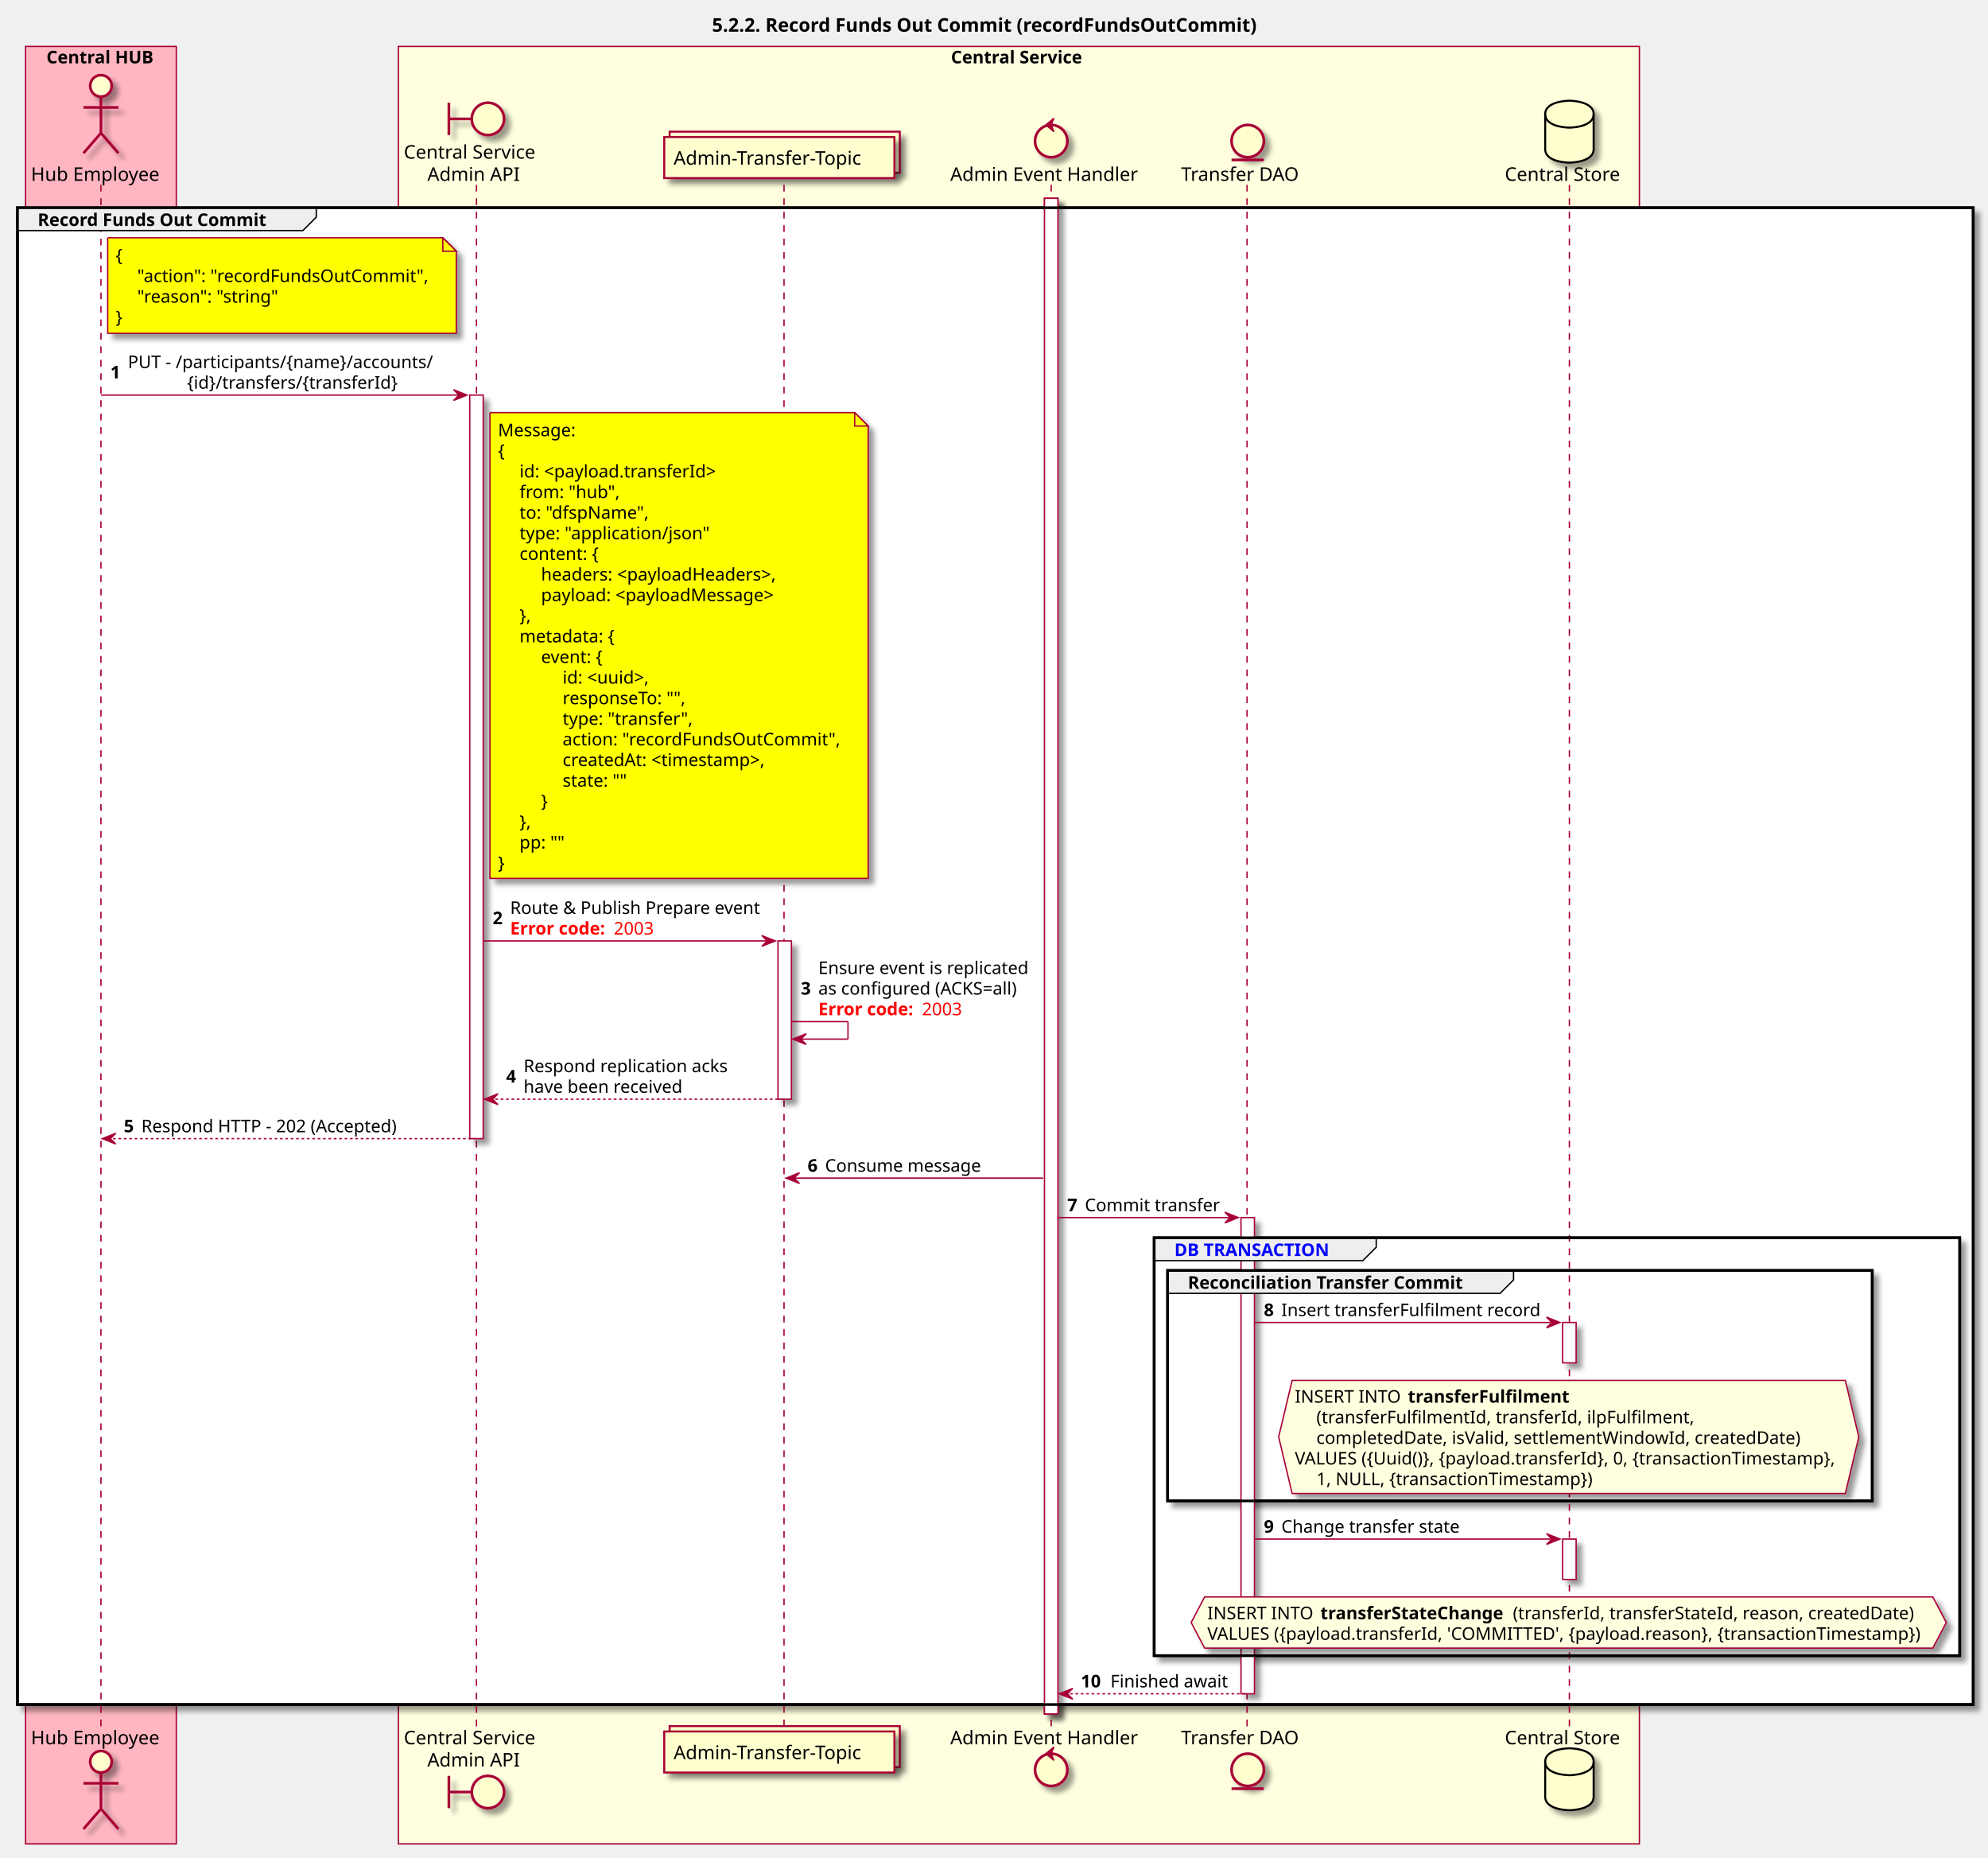
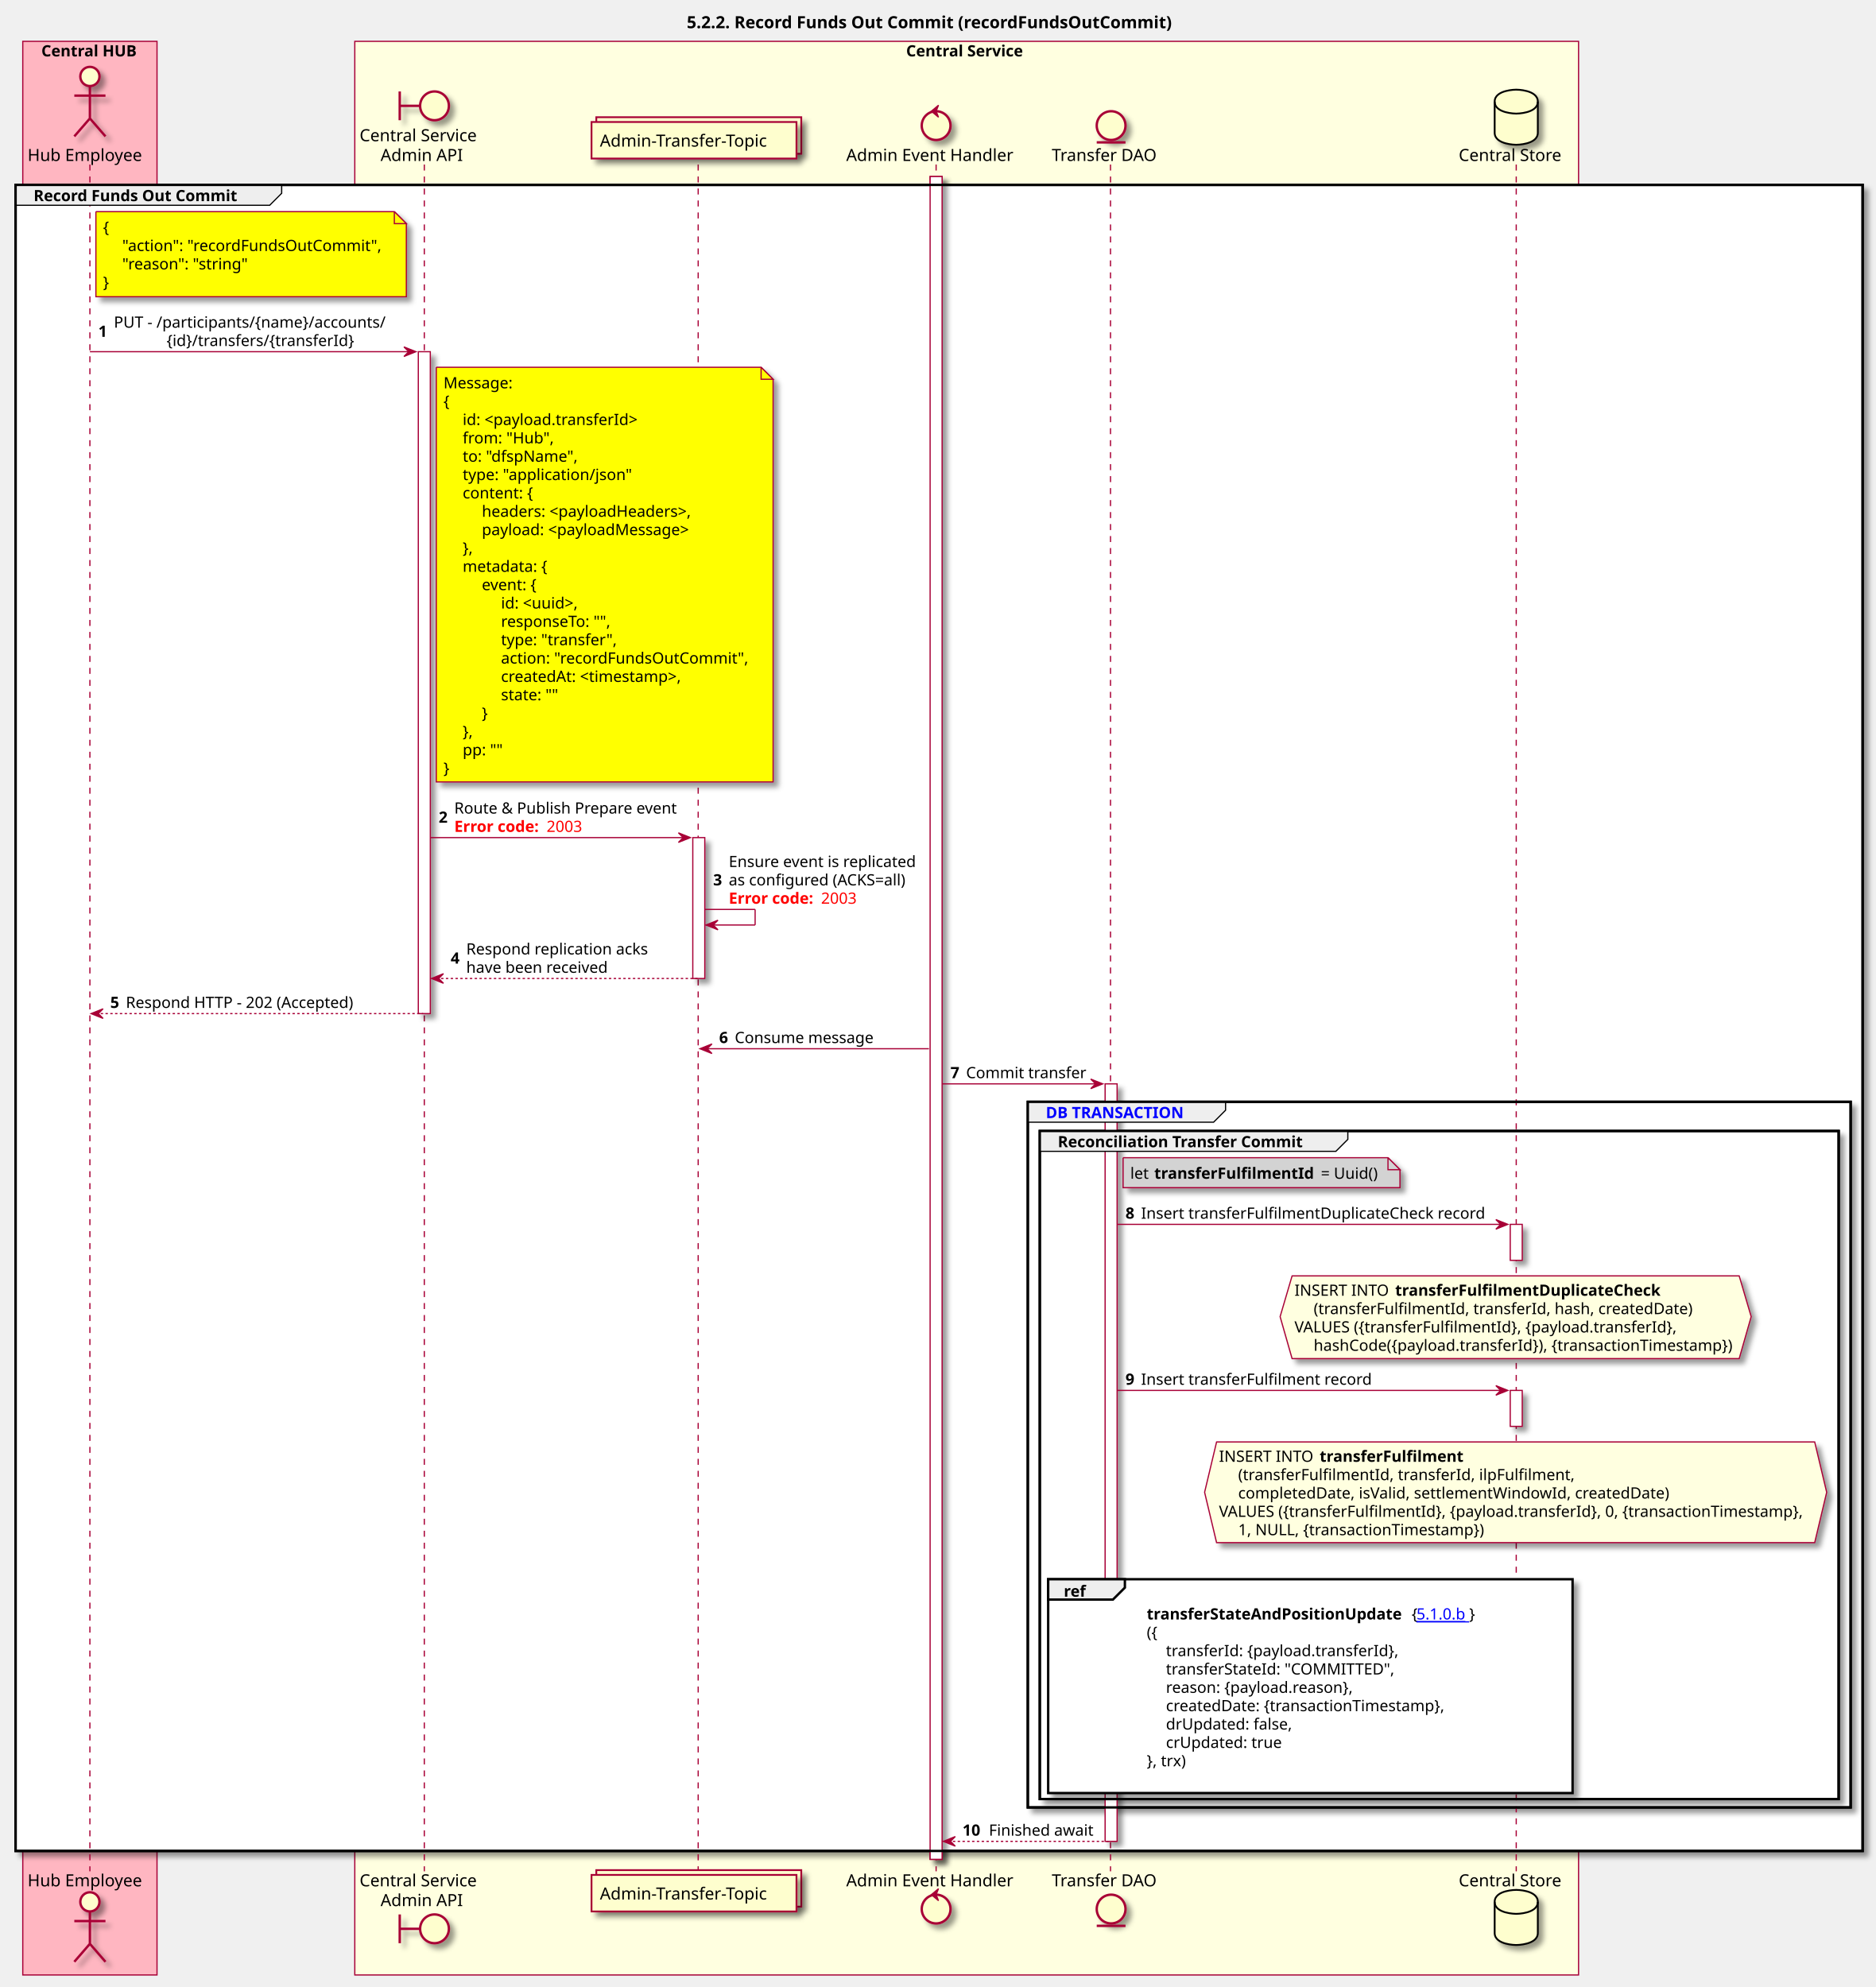
- <svg xmlns="http://www.w3.org/2000/svg" contentScriptType="application/ecmascript" contentStyleType="text/css" height="1380px" preserveAspectRatio="none" style="width:1477px;height:1380px;" version="1.1" viewBox="0 0 1477 1380" width="1477px" zoomAndPan="magnify">
+ <svg xmlns="http://www.w3.org/2000/svg" xmlns:xlink="http://www.w3.org/1999/xlink" contentScriptType="application/ecmascript" contentStyleType="text/css" height="1658px" preserveAspectRatio="none" style="width:1565px;height:1658px;" version="1.1" viewBox="0 0 1565 1658" width="1565px" zoomAndPan="magnify">
  <defs>
-     <filter height="300%" id="f1iu279uaxk7ul" width="300%" x="-1" y="-1">
+     <filter height="300%" id="fjoxf6mkwiaca" width="300%" x="-1" y="-1">
      <feGaussianBlur result="blurOut" stdDeviation="2.0" />
      <feColorMatrix in="blurOut" result="blurOut2" type="matrix" values="0 0 0 0 0 0 0 0 0 0 0 0 0 0 0 0 0 0 .4 0" />
      <feOffset dx="4.0" dy="4.0" in="blurOut2" result="blurOut3" />
      <feBlend in="SourceGraphic" in2="blurOut3" mode="normal" />
    </filter>
  </defs>
  <g>
-     <text fill="#000000" font-family="sans-serif" font-size="14" font-weight="bold" lengthAdjust="spacingAndGlyphs" textLength="421" x="529" y="23.535">5.2.2. Record Funds Out Commit (recordFundsOutCommit)</text>
-     <rect fill="#FFB6C1" height="1335.125" style="stroke: #A80036; stroke-width: 1.0;" width="112" x="19" y="34.488" />
+     <text fill="#000000" font-family="sans-serif" font-size="14" font-weight="bold" lengthAdjust="spacingAndGlyphs" textLength="421" x="573" y="23.535">5.2.2. Record Funds Out Commit (recordFundsOutCommit)</text>
+     <rect fill="#FFB6C1" height="1613.473" style="stroke: #A80036; stroke-width: 1.0;" width="112" x="19" y="34.488" />
    <text fill="#000000" font-family="sans-serif" font-size="13" font-weight="bold" lengthAdjust="spacingAndGlyphs" textLength="81" x="34.5" y="47.057">Central HUB</text>
-     <rect fill="#FFFFE0" height="1335.125" style="stroke: #A80036; stroke-width: 1.0;" width="922" x="296" y="34.488" />
-     <text fill="#000000" font-family="sans-serif" font-size="13" font-weight="bold" lengthAdjust="spacingAndGlyphs" textLength="101" x="706.5" y="47.057">Central Service</text>
-     <rect fill="#FFFFFF" filter="url(#f1iu279uaxk7ul)" height="552.316" style="stroke: #A80036; stroke-width: 1.0;" width="10" x="349" y="293.461" />
-     <rect fill="#FFFFFF" filter="url(#f1iu279uaxk7ul)" height="117.553" style="stroke: #A80036; stroke-width: 1.0;" width="10" x="578" y="698.914" />
-     <rect fill="#FFFFFF" filter="url(#f1iu279uaxk7ul)" height="1125.838" style="stroke: #A80036; stroke-width: 1.0;" width="10" x="776" y="147.287" />
-     <rect fill="#FFFFFF" filter="url(#f1iu279uaxk7ul)" height="353.727" style="stroke: #A80036; stroke-width: 1.0;" width="10" x="922" y="904.398" />
-     <rect fill="#FFFFFF" filter="url(#f1iu279uaxk7ul)" height="30" style="stroke: #A80036; stroke-width: 1.0;" width="10" x="1161" y="982.33" />
-     <rect fill="#FFFFFF" filter="url(#f1iu279uaxk7ul)" height="30" style="stroke: #A80036; stroke-width: 1.0;" width="10" x="1161" y="1143.193" />
-     <rect fill="#FFFFFF" filter="url(#f1iu279uaxk7ul)" height="1111.838" style="stroke: #000000; stroke-width: 2.0;" width="1453" x="13" y="154.287" />
-     <rect fill="#FFFFFF" filter="url(#f1iu279uaxk7ul)" height="310.416" style="stroke: #000000; stroke-width: 2.0;" width="598.5" x="857.5" y="919.398" />
-     <rect fill="#FFFFFF" filter="url(#f1iu279uaxk7ul)" height="171.174" style="stroke: #000000; stroke-width: 2.0;" width="523.5" x="867.5" y="943.709" />
-     <line style="stroke: #A80036; stroke-width: 1.0; stroke-dasharray: 5.0,5.0;" x1="75" x2="75" y1="137.287" y2="1283.125" />
-     <line style="stroke: #A80036; stroke-width: 1.0; stroke-dasharray: 5.0,5.0;" x1="354" x2="354" y1="137.287" y2="1283.125" />
-     <line style="stroke: #A80036; stroke-width: 1.0; stroke-dasharray: 5.0,5.0;" x1="582.5" x2="582.5" y1="137.287" y2="1283.125" />
-     <line style="stroke: #A80036; stroke-width: 1.0; stroke-dasharray: 5.0,5.0;" x1="781" x2="781" y1="137.287" y2="1283.125" />
-     <line style="stroke: #A80036; stroke-width: 1.0; stroke-dasharray: 5.0,5.0;" x1="926.5" x2="926.5" y1="137.287" y2="1283.125" />
-     <line style="stroke: #A80036; stroke-width: 1.0; stroke-dasharray: 5.0,5.0;" x1="1166" x2="1166" y1="137.287" y2="1283.125" />
+     <rect fill="#FFFFE0" height="1613.473" style="stroke: #A80036; stroke-width: 1.0;" width="1021" x="296" y="34.488" />
+     <text fill="#000000" font-family="sans-serif" font-size="13" font-weight="bold" lengthAdjust="spacingAndGlyphs" textLength="101" x="756" y="47.057">Central Service</text>
+     <rect fill="#FFFFFF" filter="url(#fjoxf6mkwiaca)" height="552.316" style="stroke: #A80036; stroke-width: 1.0;" width="10" x="349" y="293.461" />
+     <rect fill="#FFFFFF" filter="url(#fjoxf6mkwiaca)" height="117.553" style="stroke: #A80036; stroke-width: 1.0;" width="10" x="578" y="698.914" />
+     <rect fill="#FFFFFF" filter="url(#fjoxf6mkwiaca)" height="1404.186" style="stroke: #A80036; stroke-width: 1.0;" width="10" x="776" y="147.287" />
+     <rect fill="#FFFFFF" filter="url(#fjoxf6mkwiaca)" height="632.074" style="stroke: #A80036; stroke-width: 1.0;" width="10" x="922" y="904.398" />
+     <rect fill="#FFFFFF" filter="url(#fjoxf6mkwiaca)" height="30" style="stroke: #A80036; stroke-width: 1.0;" width="10" x="1260" y="1021.641" />
+     <rect fill="#FFFFFF" filter="url(#fjoxf6mkwiaca)" height="30" style="stroke: #A80036; stroke-width: 1.0;" width="10" x="1260" y="1160.193" />
+     <rect fill="#FFFFFF" filter="url(#fjoxf6mkwiaca)" height="1390.186" style="stroke: #000000; stroke-width: 2.0;" width="1541" x="13" y="154.287" />
+     <rect fill="#FFFFFF" filter="url(#fjoxf6mkwiaca)" height="588.764" style="stroke: #000000; stroke-width: 2.0;" width="686.5" x="857.5" y="919.398" />
+     <rect fill="#FFFFFF" filter="url(#fjoxf6mkwiaca)" height="557.453" style="stroke: #000000; stroke-width: 2.0;" width="666.5" x="867.5" y="943.709" />
+     <line style="stroke: #A80036; stroke-width: 1.0; stroke-dasharray: 5.0,5.0;" x1="75" x2="75" y1="137.287" y2="1561.473" />
+     <line style="stroke: #A80036; stroke-width: 1.0; stroke-dasharray: 5.0,5.0;" x1="354" x2="354" y1="137.287" y2="1561.473" />
+     <line style="stroke: #A80036; stroke-width: 1.0; stroke-dasharray: 5.0,5.0;" x1="582.5" x2="582.5" y1="137.287" y2="1561.473" />
+     <line style="stroke: #A80036; stroke-width: 1.0; stroke-dasharray: 5.0,5.0;" x1="781" x2="781" y1="137.287" y2="1561.473" />
+     <line style="stroke: #A80036; stroke-width: 1.0; stroke-dasharray: 5.0,5.0;" x1="926.5" x2="926.5" y1="137.287" y2="1561.473" />
+     <line style="stroke: #A80036; stroke-width: 1.0; stroke-dasharray: 5.0,5.0;" x1="1265" x2="1265" y1="137.287" y2="1561.473" />
    <text fill="#000000" font-family="sans-serif" font-size="14" lengthAdjust="spacingAndGlyphs" textLength="98" x="23" y="134.334">Hub Employee</text>
-     <ellipse cx="75" cy="63.799" fill="#FEFECE" filter="url(#f1iu279uaxk7ul)" rx="8" ry="8" style="stroke: #A80036; stroke-width: 2.0;" />
-     <path d="M75,71.799 L75,98.799 M62,79.799 L88,79.799 M75,98.799 L62,113.799 M75,98.799 L88,113.799 " fill="none" filter="url(#f1iu279uaxk7ul)" style="stroke: #A80036; stroke-width: 2.0;" />
-     <text fill="#000000" font-family="sans-serif" font-size="14" lengthAdjust="spacingAndGlyphs" textLength="98" x="23" y="1295.66">Hub Employee</text>
-     <ellipse cx="75" cy="1308.613" fill="#FEFECE" filter="url(#f1iu279uaxk7ul)" rx="8" ry="8" style="stroke: #A80036; stroke-width: 2.0;" />
-     <path d="M75,1316.613 L75,1343.613 M62,1324.613 L88,1324.613 M75,1343.613 L62,1358.613 M75,1343.613 L88,1358.613 " fill="none" filter="url(#f1iu279uaxk7ul)" style="stroke: #A80036; stroke-width: 2.0;" />
+     <ellipse cx="75" cy="63.799" fill="#FEFECE" filter="url(#fjoxf6mkwiaca)" rx="8" ry="8" style="stroke: #A80036; stroke-width: 2.0;" />
+     <path d="M75,71.799 L75,98.799 M62,79.799 L88,79.799 M75,98.799 L62,113.799 M75,98.799 L88,113.799 " fill="none" filter="url(#fjoxf6mkwiaca)" style="stroke: #A80036; stroke-width: 2.0;" />
+     <text fill="#000000" font-family="sans-serif" font-size="14" lengthAdjust="spacingAndGlyphs" textLength="98" x="23" y="1574.008">Hub Employee</text>
+     <ellipse cx="75" cy="1586.961" fill="#FEFECE" filter="url(#fjoxf6mkwiaca)" rx="8" ry="8" style="stroke: #A80036; stroke-width: 2.0;" />
+     <path d="M75,1594.961 L75,1621.961 M62,1602.961 L88,1602.961 M75,1621.961 L62,1636.961 M75,1621.961 L88,1636.961 " fill="none" filter="url(#fjoxf6mkwiaca)" style="stroke: #A80036; stroke-width: 2.0;" />
    <text fill="#000000" font-family="sans-serif" font-size="14" lengthAdjust="spacingAndGlyphs" textLength="102" x="300" y="117.846">Central Service</text>
    <text fill="#000000" font-family="sans-serif" font-size="14" lengthAdjust="spacingAndGlyphs" textLength="71" x="317.5" y="134.334">Admin API</text>
-     <path d="M333.5,76.311 L333.5,100.311 M333.5,88.311 L350.5,88.311 " fill="none" filter="url(#f1iu279uaxk7ul)" style="stroke: #A80036; stroke-width: 2.0;" />
-     <ellipse cx="362.5" cy="88.311" fill="#FEFECE" filter="url(#f1iu279uaxk7ul)" rx="12" ry="12" style="stroke: #A80036; stroke-width: 2.0;" />
-     <text fill="#000000" font-family="sans-serif" font-size="14" lengthAdjust="spacingAndGlyphs" textLength="102" x="300" y="1295.66">Central Service</text>
-     <text fill="#000000" font-family="sans-serif" font-size="14" lengthAdjust="spacingAndGlyphs" textLength="71" x="317.5" y="1312.148">Admin API</text>
-     <path d="M333.5,1319.102 L333.5,1343.102 M333.5,1331.102 L350.5,1331.102 " fill="none" filter="url(#f1iu279uaxk7ul)" style="stroke: #A80036; stroke-width: 2.0;" />
-     <ellipse cx="362.5" cy="1331.102" fill="#FEFECE" filter="url(#f1iu279uaxk7ul)" rx="12" ry="12" style="stroke: #A80036; stroke-width: 2.0;" />
-     <rect fill="#FEFECE" filter="url(#f1iu279uaxk7ul)" height="30.488" style="stroke: #A80036; stroke-width: 1.5;" width="171" x="497.5" y="97.799" />
-     <rect fill="#FEFECE" filter="url(#f1iu279uaxk7ul)" height="30.488" style="stroke: #A80036; stroke-width: 1.5;" width="171" x="493.5" y="101.799" />
+     <path d="M333.5,76.311 L333.5,100.311 M333.5,88.311 L350.5,88.311 " fill="none" filter="url(#fjoxf6mkwiaca)" style="stroke: #A80036; stroke-width: 2.0;" />
+     <ellipse cx="362.5" cy="88.311" fill="#FEFECE" filter="url(#fjoxf6mkwiaca)" rx="12" ry="12" style="stroke: #A80036; stroke-width: 2.0;" />
+     <text fill="#000000" font-family="sans-serif" font-size="14" lengthAdjust="spacingAndGlyphs" textLength="102" x="300" y="1574.008">Central Service</text>
+     <text fill="#000000" font-family="sans-serif" font-size="14" lengthAdjust="spacingAndGlyphs" textLength="71" x="317.5" y="1590.496">Admin API</text>
+     <path d="M333.5,1597.449 L333.5,1621.449 M333.5,1609.449 L350.5,1609.449 " fill="none" filter="url(#fjoxf6mkwiaca)" style="stroke: #A80036; stroke-width: 2.0;" />
+     <ellipse cx="362.5" cy="1609.449" fill="#FEFECE" filter="url(#fjoxf6mkwiaca)" rx="12" ry="12" style="stroke: #A80036; stroke-width: 2.0;" />
+     <rect fill="#FEFECE" filter="url(#fjoxf6mkwiaca)" height="30.488" style="stroke: #A80036; stroke-width: 1.5;" width="171" x="497.5" y="97.799" />
+     <rect fill="#FEFECE" filter="url(#fjoxf6mkwiaca)" height="30.488" style="stroke: #A80036; stroke-width: 1.5;" width="171" x="493.5" y="101.799" />
    <text fill="#000000" font-family="sans-serif" font-size="14" lengthAdjust="spacingAndGlyphs" textLength="157" x="500.5" y="122.334">Admin-Transfer-Topic</text>
-     <rect fill="#FEFECE" filter="url(#f1iu279uaxk7ul)" height="30.488" style="stroke: #A80036; stroke-width: 1.5;" width="171" x="497.5" y="1282.125" />
-     <rect fill="#FEFECE" filter="url(#f1iu279uaxk7ul)" height="30.488" style="stroke: #A80036; stroke-width: 1.5;" width="171" x="493.5" y="1286.125" />
-     <text fill="#000000" font-family="sans-serif" font-size="14" lengthAdjust="spacingAndGlyphs" textLength="157" x="500.5" y="1306.66">Admin-Transfer-Topic</text>
+     <rect fill="#FEFECE" filter="url(#fjoxf6mkwiaca)" height="30.488" style="stroke: #A80036; stroke-width: 1.5;" width="171" x="497.5" y="1560.473" />
+     <rect fill="#FEFECE" filter="url(#fjoxf6mkwiaca)" height="30.488" style="stroke: #A80036; stroke-width: 1.5;" width="171" x="493.5" y="1564.473" />
+     <text fill="#000000" font-family="sans-serif" font-size="14" lengthAdjust="spacingAndGlyphs" textLength="157" x="500.5" y="1585.008">Admin-Transfer-Topic</text>
    <text fill="#000000" font-family="sans-serif" font-size="14" lengthAdjust="spacingAndGlyphs" textLength="144" x="706" y="134.334">Admin Event Handler</text>
-     <ellipse cx="781" cy="104.799" fill="#FEFECE" filter="url(#f1iu279uaxk7ul)" rx="12" ry="12" style="stroke: #A80036; stroke-width: 2.0;" />
+     <ellipse cx="781" cy="104.799" fill="#FEFECE" filter="url(#fjoxf6mkwiaca)" rx="12" ry="12" style="stroke: #A80036; stroke-width: 2.0;" />
    <polygon fill="#A80036" points="777,92.799,783,87.799,781,92.799,783,97.799,777,92.799" style="stroke: #A80036; stroke-width: 1.0;" />
-     <text fill="#000000" font-family="sans-serif" font-size="14" lengthAdjust="spacingAndGlyphs" textLength="144" x="706" y="1295.66">Admin Event Handler</text>
-     <ellipse cx="781" cy="1314.613" fill="#FEFECE" filter="url(#f1iu279uaxk7ul)" rx="12" ry="12" style="stroke: #A80036; stroke-width: 2.0;" />
-     <polygon fill="#A80036" points="777,1302.613,783,1297.613,781,1302.613,783,1307.613,777,1302.613" style="stroke: #A80036; stroke-width: 1.0;" />
+     <text fill="#000000" font-family="sans-serif" font-size="14" lengthAdjust="spacingAndGlyphs" textLength="144" x="706" y="1574.008">Admin Event Handler</text>
+     <ellipse cx="781" cy="1592.961" fill="#FEFECE" filter="url(#fjoxf6mkwiaca)" rx="12" ry="12" style="stroke: #A80036; stroke-width: 2.0;" />
+     <polygon fill="#A80036" points="777,1580.961,783,1575.961,781,1580.961,783,1585.961,777,1580.961" style="stroke: #A80036; stroke-width: 1.0;" />
    <text fill="#000000" font-family="sans-serif" font-size="14" lengthAdjust="spacingAndGlyphs" textLength="93" x="877.5" y="134.334">Transfer DAO</text>
-     <ellipse cx="927" cy="104.799" fill="#FEFECE" filter="url(#f1iu279uaxk7ul)" rx="12" ry="12" style="stroke: #A80036; stroke-width: 2.0;" />
+     <ellipse cx="927" cy="104.799" fill="#FEFECE" filter="url(#fjoxf6mkwiaca)" rx="12" ry="12" style="stroke: #A80036; stroke-width: 2.0;" />
    <line style="stroke: #A80036; stroke-width: 2.0;" x1="915" x2="939" y1="118.799" y2="118.799" />
-     <text fill="#000000" font-family="sans-serif" font-size="14" lengthAdjust="spacingAndGlyphs" textLength="93" x="877.5" y="1295.66">Transfer DAO</text>
-     <ellipse cx="927" cy="1314.613" fill="#FEFECE" filter="url(#f1iu279uaxk7ul)" rx="12" ry="12" style="stroke: #A80036; stroke-width: 2.0;" />
-     <line style="stroke: #A80036; stroke-width: 2.0;" x1="915" x2="939" y1="1328.613" y2="1328.613" />
-     <text fill="#000000" font-family="sans-serif" font-size="14" lengthAdjust="spacingAndGlyphs" textLength="90" x="1118" y="134.334">Central Store</text>
-     <path d="M1148,84.799 C1148,74.799 1166,74.799 1166,74.799 C1166,74.799 1184,74.799 1184,84.799 L1184,110.799 C1184,120.799 1166,120.799 1166,120.799 C1166,120.799 1148,120.799 1148,110.799 L1148,84.799 " fill="#FEFECE" filter="url(#f1iu279uaxk7ul)" style="stroke: #000000; stroke-width: 1.5;" />
-     <path d="M1148,84.799 C1148,94.799 1166,94.799 1166,94.799 C1166,94.799 1184,94.799 1184,84.799 " fill="none" style="stroke: #000000; stroke-width: 1.5;" />
-     <text fill="#000000" font-family="sans-serif" font-size="14" lengthAdjust="spacingAndGlyphs" textLength="90" x="1118" y="1295.66">Central Store</text>
-     <path d="M1148,1308.613 C1148,1298.613 1166,1298.613 1166,1298.613 C1166,1298.613 1184,1298.613 1184,1308.613 L1184,1334.613 C1184,1344.613 1166,1344.613 1166,1344.613 C1166,1344.613 1148,1344.613 1148,1334.613 L1148,1308.613 " fill="#FEFECE" filter="url(#f1iu279uaxk7ul)" style="stroke: #000000; stroke-width: 1.5;" />
-     <path d="M1148,1308.613 C1148,1318.613 1166,1318.613 1166,1318.613 C1166,1318.613 1184,1318.613 1184,1308.613 " fill="none" style="stroke: #000000; stroke-width: 1.5;" />
-     <rect fill="#FFFFFF" filter="url(#f1iu279uaxk7ul)" height="552.316" style="stroke: #A80036; stroke-width: 1.0;" width="10" x="349" y="293.461" />
-     <rect fill="#FFFFFF" filter="url(#f1iu279uaxk7ul)" height="117.553" style="stroke: #A80036; stroke-width: 1.0;" width="10" x="578" y="698.914" />
-     <rect fill="#FFFFFF" filter="url(#f1iu279uaxk7ul)" height="1125.838" style="stroke: #A80036; stroke-width: 1.0;" width="10" x="776" y="147.287" />
-     <rect fill="#FFFFFF" filter="url(#f1iu279uaxk7ul)" height="353.727" style="stroke: #A80036; stroke-width: 1.0;" width="10" x="922" y="904.398" />
-     <rect fill="#FFFFFF" filter="url(#f1iu279uaxk7ul)" height="30" style="stroke: #A80036; stroke-width: 1.0;" width="10" x="1161" y="982.33" />
-     <rect fill="#FFFFFF" filter="url(#f1iu279uaxk7ul)" height="30" style="stroke: #A80036; stroke-width: 1.0;" width="10" x="1161" y="1143.193" />
+     <text fill="#000000" font-family="sans-serif" font-size="14" lengthAdjust="spacingAndGlyphs" textLength="93" x="877.5" y="1574.008">Transfer DAO</text>
+     <ellipse cx="927" cy="1592.961" fill="#FEFECE" filter="url(#fjoxf6mkwiaca)" rx="12" ry="12" style="stroke: #A80036; stroke-width: 2.0;" />
+     <line style="stroke: #A80036; stroke-width: 2.0;" x1="915" x2="939" y1="1606.961" y2="1606.961" />
+     <text fill="#000000" font-family="sans-serif" font-size="14" lengthAdjust="spacingAndGlyphs" textLength="90" x="1217" y="134.334">Central Store</text>
+     <path d="M1247,84.799 C1247,74.799 1265,74.799 1265,74.799 C1265,74.799 1283,74.799 1283,84.799 L1283,110.799 C1283,120.799 1265,120.799 1265,120.799 C1265,120.799 1247,120.799 1247,110.799 L1247,84.799 " fill="#FEFECE" filter="url(#fjoxf6mkwiaca)" style="stroke: #000000; stroke-width: 1.5;" />
+     <path d="M1247,84.799 C1247,94.799 1265,94.799 1265,94.799 C1265,94.799 1283,94.799 1283,84.799 " fill="none" style="stroke: #000000; stroke-width: 1.5;" />
+     <text fill="#000000" font-family="sans-serif" font-size="14" lengthAdjust="spacingAndGlyphs" textLength="90" x="1217" y="1574.008">Central Store</text>
+     <path d="M1247,1586.961 C1247,1576.961 1265,1576.961 1265,1576.961 C1265,1576.961 1283,1576.961 1283,1586.961 L1283,1612.961 C1283,1622.961 1265,1622.961 1265,1622.961 C1265,1622.961 1247,1622.961 1247,1612.961 L1247,1586.961 " fill="#FEFECE" filter="url(#fjoxf6mkwiaca)" style="stroke: #000000; stroke-width: 1.5;" />
+     <path d="M1247,1586.961 C1247,1596.961 1265,1596.961 1265,1596.961 C1265,1596.961 1283,1596.961 1283,1586.961 " fill="none" style="stroke: #000000; stroke-width: 1.5;" />
+     <rect fill="#FFFFFF" filter="url(#fjoxf6mkwiaca)" height="552.316" style="stroke: #A80036; stroke-width: 1.0;" width="10" x="349" y="293.461" />
+     <rect fill="#FFFFFF" filter="url(#fjoxf6mkwiaca)" height="117.553" style="stroke: #A80036; stroke-width: 1.0;" width="10" x="578" y="698.914" />
+     <rect fill="#FFFFFF" filter="url(#fjoxf6mkwiaca)" height="1404.186" style="stroke: #A80036; stroke-width: 1.0;" width="10" x="776" y="147.287" />
+     <rect fill="#FFFFFF" filter="url(#fjoxf6mkwiaca)" height="632.074" style="stroke: #A80036; stroke-width: 1.0;" width="10" x="922" y="904.398" />
+     <rect fill="#FFFFFF" filter="url(#fjoxf6mkwiaca)" height="30" style="stroke: #A80036; stroke-width: 1.0;" width="10" x="1260" y="1021.641" />
+     <rect fill="#FFFFFF" filter="url(#fjoxf6mkwiaca)" height="30" style="stroke: #A80036; stroke-width: 1.0;" width="10" x="1260" y="1160.193" />
    <path d="M13,154.287 L235,154.287 L235,161.287 L225,171.287 L13,171.287 L13,154.287 " fill="#EEEEEE" style="stroke: #000000; stroke-width: 1.0;" />
-     <rect fill="none" height="1111.838" style="stroke: #000000; stroke-width: 2.0;" width="1453" x="13" y="154.287" />
+     <rect fill="none" height="1390.186" style="stroke: #000000; stroke-width: 2.0;" width="1541" x="13" y="154.287" />
    <text fill="#000000" font-family="sans-serif" font-size="13" font-weight="bold" lengthAdjust="spacingAndGlyphs" textLength="177" x="28" y="167.856">Record Funds Out Commit</text>
-     <path d="M80,176.598 L80,247.598 L339,247.598 L339,186.598 L329,176.598 L80,176.598 " fill="#FFFF00" filter="url(#f1iu279uaxk7ul)" style="stroke: #A80036; stroke-width: 1.0;" />
+     <path d="M80,176.598 L80,247.598 L339,247.598 L339,186.598 L329,176.598 L80,176.598 " fill="#FFFF00" filter="url(#fjoxf6mkwiaca)" style="stroke: #A80036; stroke-width: 1.0;" />
    <path d="M329,176.598 L329,186.598 L339,186.598 L329,176.598 " fill="#FFFF00" style="stroke: #A80036; stroke-width: 1.0;" />
    <text fill="#000000" font-family="sans-serif" font-size="13" lengthAdjust="spacingAndGlyphs" textLength="4" x="86" y="194.166">{</text>
    <text fill="#000000" font-family="sans-serif" font-size="13" lengthAdjust="spacingAndGlyphs" textLength="222" x="102" y="209.477">"action": "recordFundsOutCommit",</text>
    <text fill="#000000" font-family="sans-serif" font-size="13" lengthAdjust="spacingAndGlyphs" textLength="107" x="102" y="224.787">"reason": "string"</text>
    <text fill="#000000" font-family="sans-serif" font-size="13" lengthAdjust="spacingAndGlyphs" textLength="4" x="86" y="240.098">}</text>
    <polygon fill="#A80036" points="337,289.461,347,293.461,337,297.461,341,293.461" style="stroke: #A80036; stroke-width: 1.0;" />
    <line style="stroke: #A80036; stroke-width: 1.0;" x1="75" x2="343" y1="293.461" y2="293.461" />
    <text fill="#000000" font-family="sans-serif" font-size="13" font-weight="bold" lengthAdjust="spacingAndGlyphs" textLength="9" x="82" y="281.063">1</text>
    <text fill="#000000" font-family="sans-serif" font-size="13" lengthAdjust="spacingAndGlyphs" textLength="242" x="95" y="273.408">PUT - /participants/{name}/accounts/</text>
    <text fill="#000000" font-family="sans-serif" font-size="13" lengthAdjust="spacingAndGlyphs" textLength="159" x="139" y="288.719">{id}/transfers/{transferId}</text>
-     <path d="M364,306.461 L364,652.461 L645,652.461 L645,316.461 L635,306.461 L364,306.461 " fill="#FFFF00" filter="url(#f1iu279uaxk7ul)" style="stroke: #A80036; stroke-width: 1.0;" />
+     <path d="M364,306.461 L364,652.461 L645,652.461 L645,316.461 L635,306.461 L364,306.461 " fill="#FFFF00" filter="url(#fjoxf6mkwiaca)" style="stroke: #A80036; stroke-width: 1.0;" />
    <path d="M635,306.461 L635,316.461 L645,316.461 L635,306.461 " fill="#FFFF00" style="stroke: #A80036; stroke-width: 1.0;" />
    <text fill="#000000" font-family="sans-serif" font-size="13" lengthAdjust="spacingAndGlyphs" textLength="58" x="370" y="324.029">Message:</text>
    <text fill="#000000" font-family="sans-serif" font-size="13" lengthAdjust="spacingAndGlyphs" textLength="4" x="370" y="339.34">{</text>
    <text fill="#000000" font-family="sans-serif" font-size="13" lengthAdjust="spacingAndGlyphs" textLength="154" x="386" y="354.65">id: &lt;payload.transferId&gt;</text>
-     <text fill="#000000" font-family="sans-serif" font-size="13" lengthAdjust="spacingAndGlyphs" textLength="76" x="386" y="369.961">from: "hub",</text>
+     <text fill="#000000" font-family="sans-serif" font-size="13" lengthAdjust="spacingAndGlyphs" textLength="78" x="386" y="369.961">from: "Hub",</text>
    <text fill="#000000" font-family="sans-serif" font-size="13" lengthAdjust="spacingAndGlyphs" textLength="99" x="386" y="385.272">to: "dfspName",</text>
    <text fill="#000000" font-family="sans-serif" font-size="13" lengthAdjust="spacingAndGlyphs" textLength="149" x="386" y="400.582">type: "application/json"</text>
    <text fill="#000000" font-family="sans-serif" font-size="13" lengthAdjust="spacingAndGlyphs" textLength="60" x="386" y="415.893">content: {</text>
    <text fill="#000000" font-family="sans-serif" font-size="13" lengthAdjust="spacingAndGlyphs" textLength="181" x="402" y="431.203">headers: &lt;payloadHeaders&gt;,</text>
    <text fill="#000000" font-family="sans-serif" font-size="13" lengthAdjust="spacingAndGlyphs" textLength="180" x="402" y="446.514">payload: &lt;payloadMessage&gt;</text>
    <text fill="#000000" font-family="sans-serif" font-size="13" lengthAdjust="spacingAndGlyphs" textLength="8" x="386" y="461.824">},</text>
    <text fill="#000000" font-family="sans-serif" font-size="13" lengthAdjust="spacingAndGlyphs" textLength="70" x="386" y="477.135">metadata: {</text>
    <text fill="#000000" font-family="sans-serif" font-size="13" lengthAdjust="spacingAndGlyphs" textLength="46" x="402" y="492.445">event: {</text>
    <text fill="#000000" font-family="sans-serif" font-size="13" lengthAdjust="spacingAndGlyphs" textLength="72" x="418" y="507.756">id: &lt;uuid&gt;,</text>
    <text fill="#000000" font-family="sans-serif" font-size="13" lengthAdjust="spacingAndGlyphs" textLength="95" x="418" y="523.066">responseTo: "",</text>
    <text fill="#000000" font-family="sans-serif" font-size="13" lengthAdjust="spacingAndGlyphs" textLength="98" x="418" y="538.377">type: "transfer",</text>
    <text fill="#000000" font-family="sans-serif" font-size="13" lengthAdjust="spacingAndGlyphs" textLength="212" x="418" y="553.688">action: "recordFundsOutCommit",</text>
    <text fill="#000000" font-family="sans-serif" font-size="13" lengthAdjust="spacingAndGlyphs" textLength="159" x="418" y="568.998">createdAt: &lt;timestamp&gt;,</text>
    <text fill="#000000" font-family="sans-serif" font-size="13" lengthAdjust="spacingAndGlyphs" textLength="49" x="418" y="584.309">state: ""</text>
    <text fill="#000000" font-family="sans-serif" font-size="13" lengthAdjust="spacingAndGlyphs" textLength="4" x="402" y="599.619">}</text>
    <text fill="#000000" font-family="sans-serif" font-size="13" lengthAdjust="spacingAndGlyphs" textLength="8" x="386" y="614.93">},</text>
    <text fill="#000000" font-family="sans-serif" font-size="13" lengthAdjust="spacingAndGlyphs" textLength="34" x="386" y="630.24">pp: ""</text>
    <text fill="#000000" font-family="sans-serif" font-size="13" lengthAdjust="spacingAndGlyphs" textLength="4" x="370" y="645.551">}</text>
    <polygon fill="#A80036" points="566,694.914,576,698.914,566,702.914,570,698.914" style="stroke: #A80036; stroke-width: 1.0;" />
    <line style="stroke: #A80036; stroke-width: 1.0;" x1="359" x2="572" y1="698.914" y2="698.914" />
    <text fill="#000000" font-family="sans-serif" font-size="13" font-weight="bold" lengthAdjust="spacingAndGlyphs" textLength="9" x="366" y="686.517">2</text>
    <text fill="#000000" font-family="sans-serif" font-size="13" lengthAdjust="spacingAndGlyphs" textLength="187" x="379" y="678.861">Route &amp; Publish Prepare event</text>
    <text fill="#FF0000" font-family="sans-serif" font-size="13" font-weight="bold" lengthAdjust="spacingAndGlyphs" textLength="73" x="379" y="694.172">Error code:</text>
    <text fill="#FF0000" font-family="sans-serif" font-size="13" lengthAdjust="spacingAndGlyphs" textLength="32" x="456" y="694.172">2003</text>
    <line style="stroke: #A80036; stroke-width: 1.0;" x1="588" x2="630" y1="758.846" y2="758.846" />
    <line style="stroke: #A80036; stroke-width: 1.0;" x1="630" x2="630" y1="758.846" y2="771.846" />
    <line style="stroke: #A80036; stroke-width: 1.0;" x1="589" x2="630" y1="771.846" y2="771.846" />
    <polygon fill="#A80036" points="599,767.846,589,771.846,599,775.846,595,771.846" style="stroke: #A80036; stroke-width: 1.0;" />
    <text fill="#000000" font-family="sans-serif" font-size="13" font-weight="bold" lengthAdjust="spacingAndGlyphs" textLength="9" x="595" y="738.793">3</text>
    <text fill="#000000" font-family="sans-serif" font-size="13" lengthAdjust="spacingAndGlyphs" textLength="161" x="608" y="723.482">Ensure event is replicated</text>
    <text fill="#000000" font-family="sans-serif" font-size="13" lengthAdjust="spacingAndGlyphs" textLength="156" x="608" y="738.793">as configured (ACKS=all)</text>
    <text fill="#FF0000" font-family="sans-serif" font-size="13" font-weight="bold" lengthAdjust="spacingAndGlyphs" textLength="73" x="608" y="754.104">Error code:</text>
    <text fill="#FF0000" font-family="sans-serif" font-size="13" lengthAdjust="spacingAndGlyphs" textLength="32" x="685" y="754.104">2003</text>
    <polygon fill="#A80036" points="370,812.467,360,816.467,370,820.467,366,816.467" style="stroke: #A80036; stroke-width: 1.0;" />
    <line style="stroke: #A80036; stroke-width: 1.0; stroke-dasharray: 2.0,2.0;" x1="364" x2="582" y1="816.467" y2="816.467" />
    <text fill="#000000" font-family="sans-serif" font-size="13" font-weight="bold" lengthAdjust="spacingAndGlyphs" textLength="9" x="376" y="804.069">4</text>
    <text fill="#000000" font-family="sans-serif" font-size="13" lengthAdjust="spacingAndGlyphs" textLength="158" x="389" y="796.414">Respond replication acks</text>
    <text fill="#000000" font-family="sans-serif" font-size="13" lengthAdjust="spacingAndGlyphs" textLength="119" x="389" y="811.725">have been received</text>
    <polygon fill="#A80036" points="86,841.777,76,845.777,86,849.777,82,845.777" style="stroke: #A80036; stroke-width: 1.0;" />
    <line style="stroke: #A80036; stroke-width: 1.0; stroke-dasharray: 2.0,2.0;" x1="80" x2="353" y1="845.777" y2="845.777" />
    <text fill="#000000" font-family="sans-serif" font-size="13" font-weight="bold" lengthAdjust="spacingAndGlyphs" textLength="9" x="92" y="841.035">5</text>
    <text fill="#000000" font-family="sans-serif" font-size="13" lengthAdjust="spacingAndGlyphs" textLength="201" x="105" y="841.035">Respond HTTP - 202 (Accepted)</text>
    <polygon fill="#A80036" points="594,871.088,584,875.088,594,879.088,590,875.088" style="stroke: #A80036; stroke-width: 1.0;" />
    <line style="stroke: #A80036; stroke-width: 1.0;" x1="588" x2="775" y1="875.088" y2="875.088" />
    <text fill="#000000" font-family="sans-serif" font-size="13" font-weight="bold" lengthAdjust="spacingAndGlyphs" textLength="9" x="600" y="870.346">6</text>
    <text fill="#000000" font-family="sans-serif" font-size="13" lengthAdjust="spacingAndGlyphs" textLength="118" x="613" y="870.346">Consume message</text>
    <polygon fill="#A80036" points="910,900.398,920,904.398,910,908.398,914,904.398" style="stroke: #A80036; stroke-width: 1.0;" />
    <line style="stroke: #A80036; stroke-width: 1.0;" x1="786" x2="916" y1="904.398" y2="904.398" />
    <text fill="#000000" font-family="sans-serif" font-size="13" font-weight="bold" lengthAdjust="spacingAndGlyphs" textLength="9" x="793" y="899.656">7</text>
    <text fill="#000000" font-family="sans-serif" font-size="13" lengthAdjust="spacingAndGlyphs" textLength="103" x="806" y="899.656">Commit transfer</text>
    <path d="M857.5,919.398 L1022.5,919.398 L1022.5,926.398 L1012.5,936.398 L857.5,936.398 L857.5,919.398 " fill="#EEEEEE" style="stroke: #000000; stroke-width: 1.0;" />
-     <rect fill="none" height="310.416" style="stroke: #000000; stroke-width: 2.0;" width="598.5" x="857.5" y="919.398" />
+     <rect fill="none" height="588.764" style="stroke: #000000; stroke-width: 2.0;" width="686.5" x="857.5" y="919.398" />
    <text fill="#0000FF" font-family="sans-serif" font-size="13" font-weight="bold" lengthAdjust="spacingAndGlyphs" textLength="120" x="872.5" y="932.967">DB TRANSACTION</text>
    <path d="M867.5,943.709 L1124.5,943.709 L1124.5,950.709 L1114.5,960.709 L867.5,960.709 L867.5,943.709 " fill="#EEEEEE" style="stroke: #000000; stroke-width: 1.0;" />
-     <rect fill="none" height="171.174" style="stroke: #000000; stroke-width: 2.0;" width="523.5" x="867.5" y="943.709" />
+     <rect fill="none" height="557.453" style="stroke: #000000; stroke-width: 2.0;" width="666.5" x="867.5" y="943.709" />
    <text fill="#000000" font-family="sans-serif" font-size="13" font-weight="bold" lengthAdjust="spacingAndGlyphs" textLength="212" x="882.5" y="957.277">Reconciliation Transfer Commit</text>
-     <polygon fill="#A80036" points="1149,978.33,1159,982.33,1149,986.33,1153,982.33" style="stroke: #A80036; stroke-width: 1.0;" />
-     <line style="stroke: #A80036; stroke-width: 1.0;" x1="932" x2="1155" y1="982.33" y2="982.33" />
-     <text fill="#000000" font-family="sans-serif" font-size="13" font-weight="bold" lengthAdjust="spacingAndGlyphs" textLength="9" x="939" y="977.588">8</text>
-     <text fill="#000000" font-family="sans-serif" font-size="13" lengthAdjust="spacingAndGlyphs" textLength="197" x="952" y="977.588">Insert transferFulfilment record</text>
-     <polygon fill="#FFFFE0" filter="url(#f1iu279uaxk7ul)" points="960,1025.33,1371,1025.33,1381,1067.33,1371,1109.33,960,1109.33,950,1067.33,960,1025.33" style="stroke: #A80036; stroke-width: 1.0;" />
-     <text fill="#000000" font-family="sans-serif" font-size="13" lengthAdjust="spacingAndGlyphs" textLength="80" x="962" y="1041.898">INSERT INTO</text>
-     <text fill="#000000" font-family="sans-serif" font-size="13" font-weight="bold" lengthAdjust="spacingAndGlyphs" textLength="122" x="1046" y="1041.898">transferFulfilment</text>
-     <text fill="#000000" font-family="sans-serif" font-size="13" lengthAdjust="spacingAndGlyphs" textLength="290" x="978" y="1057.209">(transferFulfilmentId, transferId, ilpFulfilment,</text>
-     <text fill="#000000" font-family="sans-serif" font-size="13" lengthAdjust="spacingAndGlyphs" textLength="368" x="978" y="1072.52">completedDate, isValid, settlementWindowId, createdDate)</text>
-     <text fill="#000000" font-family="sans-serif" font-size="13" lengthAdjust="spacingAndGlyphs" textLength="407" x="962" y="1087.83">VALUES ({Uuid()}, {payload.transferId}, 0, {transactionTimestamp},</text>
-     <text fill="#000000" font-family="sans-serif" font-size="13" lengthAdjust="spacingAndGlyphs" textLength="210" x="978" y="1103.141">1, NULL, {transactionTimestamp})</text>
-     <polygon fill="#A80036" points="1149,1139.193,1159,1143.193,1149,1147.193,1153,1143.193" style="stroke: #A80036; stroke-width: 1.0;" />
-     <line style="stroke: #A80036; stroke-width: 1.0;" x1="932" x2="1155" y1="1143.193" y2="1143.193" />
-     <text fill="#000000" font-family="sans-serif" font-size="13" font-weight="bold" lengthAdjust="spacingAndGlyphs" textLength="9" x="939" y="1138.451">9</text>
-     <text fill="#000000" font-family="sans-serif" font-size="13" lengthAdjust="spacingAndGlyphs" textLength="135" x="952" y="1138.451">Change transfer state</text>
-     <polygon fill="#FFFFE0" filter="url(#f1iu279uaxk7ul)" points="895,1186.193,1436,1186.193,1446,1205.193,1436,1224.193,895,1224.193,885,1205.193,895,1186.193" style="stroke: #A80036; stroke-width: 1.0;" />
-     <text fill="#000000" font-family="sans-serif" font-size="13" lengthAdjust="spacingAndGlyphs" textLength="80" x="897" y="1202.762">INSERT INTO</text>
-     <text fill="#000000" font-family="sans-serif" font-size="13" font-weight="bold" lengthAdjust="spacingAndGlyphs" textLength="139" x="981" y="1202.762">transferStateChange</text>
-     <text fill="#000000" font-family="sans-serif" font-size="13" lengthAdjust="spacingAndGlyphs" textLength="302" x="1124" y="1202.762">(transferId, transferStateId, reason, createdDate)</text>
-     <text fill="#000000" font-family="sans-serif" font-size="13" lengthAdjust="spacingAndGlyphs" textLength="537" x="897" y="1218.072">VALUES ({payload.transferId, 'COMMITTED', {payload.reason}, {transactionTimestamp})</text>
-     <polygon fill="#A80036" points="797,1254.125,787,1258.125,797,1262.125,793,1258.125" style="stroke: #A80036; stroke-width: 1.0;" />
-     <line style="stroke: #A80036; stroke-width: 1.0; stroke-dasharray: 2.0,2.0;" x1="791" x2="926" y1="1258.125" y2="1258.125" />
-     <text fill="#000000" font-family="sans-serif" font-size="13" font-weight="bold" lengthAdjust="spacingAndGlyphs" textLength="18" x="803" y="1253.383">10</text>
-     <text fill="#000000" font-family="sans-serif" font-size="13" lengthAdjust="spacingAndGlyphs" textLength="90" x="825" y="1253.383">Finished await</text>
+     <path d="M937,966.019 L937,991.019 L1168,991.019 L1168,976.019 L1158,966.019 L937,966.019 " fill="#D3D3D3" filter="url(#fjoxf6mkwiaca)" style="stroke: #A80036; stroke-width: 1.0;" />
+     <path d="M1158,966.019 L1158,976.019 L1168,976.019 L1158,966.019 " fill="#D3D3D3" style="stroke: #A80036; stroke-width: 1.0;" />
+     <text fill="#000000" font-family="sans-serif" font-size="13" lengthAdjust="spacingAndGlyphs" textLength="16" x="943" y="983.588">let</text>
+     <text fill="#000000" font-family="sans-serif" font-size="13" font-weight="bold" lengthAdjust="spacingAndGlyphs" textLength="135" x="963" y="983.588">transferFulfilmentId</text>
+     <text fill="#000000" font-family="sans-serif" font-size="13" lengthAdjust="spacingAndGlyphs" textLength="51" x="1102" y="983.588">= Uuid()</text>
+     <polygon fill="#A80036" points="1248,1017.641,1258,1021.641,1248,1025.641,1252,1021.641" style="stroke: #A80036; stroke-width: 1.0;" />
+     <line style="stroke: #A80036; stroke-width: 1.0;" x1="932" x2="1254" y1="1021.641" y2="1021.641" />
+     <text fill="#000000" font-family="sans-serif" font-size="13" font-weight="bold" lengthAdjust="spacingAndGlyphs" textLength="9" x="939" y="1016.898">8</text>
+     <text fill="#000000" font-family="sans-serif" font-size="13" lengthAdjust="spacingAndGlyphs" textLength="296" x="952" y="1016.898">Insert transferFulfilmentDuplicateCheck record</text>
+     <polygon fill="#FFFFE0" filter="url(#fjoxf6mkwiaca)" points="1078,1064.641,1451,1064.641,1461,1098.641,1451,1133.641,1078,1133.641,1068,1098.641,1078,1064.641" style="stroke: #A80036; stroke-width: 1.0;" />
+     <text fill="#000000" font-family="sans-serif" font-size="13" lengthAdjust="spacingAndGlyphs" textLength="80" x="1080" y="1081.209">INSERT INTO</text>
+     <text fill="#000000" font-family="sans-serif" font-size="13" font-weight="bold" lengthAdjust="spacingAndGlyphs" textLength="227" x="1164" y="1081.209">transferFulfilmentDuplicateCheck</text>
+     <text fill="#000000" font-family="sans-serif" font-size="13" lengthAdjust="spacingAndGlyphs" textLength="323" x="1096" y="1096.52">(transferFulfilmentId, transferId, hash, createdDate)</text>
+     <text fill="#000000" font-family="sans-serif" font-size="13" lengthAdjust="spacingAndGlyphs" textLength="322" x="1080" y="1111.83">VALUES ({transferFulfilmentId}, {payload.transferId},</text>
+     <text fill="#000000" font-family="sans-serif" font-size="13" lengthAdjust="spacingAndGlyphs" textLength="353" x="1096" y="1127.141">hashCode({payload.transferId}), {transactionTimestamp})</text>
+     <polygon fill="#A80036" points="1248,1156.193,1258,1160.193,1248,1164.193,1252,1160.193" style="stroke: #A80036; stroke-width: 1.0;" />
+     <line style="stroke: #A80036; stroke-width: 1.0;" x1="932" x2="1254" y1="1160.193" y2="1160.193" />
+     <text fill="#000000" font-family="sans-serif" font-size="13" font-weight="bold" lengthAdjust="spacingAndGlyphs" textLength="9" x="939" y="1155.451">9</text>
+     <text fill="#000000" font-family="sans-serif" font-size="13" lengthAdjust="spacingAndGlyphs" textLength="197" x="952" y="1155.451">Insert transferFulfilment record</text>
+     <polygon fill="#FFFFE0" filter="url(#fjoxf6mkwiaca)" points="1015,1203.193,1514,1203.193,1524,1245.193,1514,1287.193,1015,1287.193,1005,1245.193,1015,1203.193" style="stroke: #A80036; stroke-width: 1.0;" />
+     <text fill="#000000" font-family="sans-serif" font-size="13" lengthAdjust="spacingAndGlyphs" textLength="80" x="1017" y="1219.762">INSERT INTO</text>
+     <text fill="#000000" font-family="sans-serif" font-size="13" font-weight="bold" lengthAdjust="spacingAndGlyphs" textLength="122" x="1101" y="1219.762">transferFulfilment</text>
+     <text fill="#000000" font-family="sans-serif" font-size="13" lengthAdjust="spacingAndGlyphs" textLength="290" x="1033" y="1235.072">(transferFulfilmentId, transferId, ilpFulfilment,</text>
+     <text fill="#000000" font-family="sans-serif" font-size="13" lengthAdjust="spacingAndGlyphs" textLength="368" x="1033" y="1250.383">completedDate, isValid, settlementWindowId, createdDate)</text>
+     <text fill="#000000" font-family="sans-serif" font-size="13" lengthAdjust="spacingAndGlyphs" textLength="495" x="1017" y="1265.693">VALUES ({transferFulfilmentId}, {payload.transferId}, 0, {transactionTimestamp},</text>
+     <text fill="#000000" font-family="sans-serif" font-size="13" lengthAdjust="spacingAndGlyphs" textLength="210" x="1033" y="1281.004">1, NULL, {transactionTimestamp})</text>
+     <rect fill="#FFFFFF" filter="url(#fjoxf6mkwiaca)" height="178.416" style="stroke: #000000; stroke-width: 2.0;" width="437.5" x="874.5" y="1317.746" />
+     <polygon fill="#EEEEEE" points="874.5,1317.746,938.5,1317.746,938.5,1324.746,928.5,1334.746,874.5,1334.746,874.5,1317.746" style="stroke: #000000; stroke-width: 2.0;" />
+     <text fill="#000000" font-family="sans-serif" font-size="13" font-weight="bold" lengthAdjust="spacingAndGlyphs" textLength="19" x="887.5" y="1332.314">ref</text>
+     <text fill="#000000" font-family="sans-serif" font-size="13" font-weight="bold" lengthAdjust="spacingAndGlyphs" textLength="217" x="956.75" y="1351.314">transferStateAndPositionUpdate</text>
+     <text fill="#000000" font-family="sans-serif" font-size="13" lengthAdjust="spacingAndGlyphs" textLength="4" x="1177.75" y="1351.314">{</text>
+     <a target="_top" xlink:actuate="onRequest" xlink:href="https://github.com/mojaloop/docs/blob/develop/Diagrams/SequenceDiagrams/seq-recfunds-5.1.0.b-transferStateAndPositionUpdate.svg" xlink:show="new" xlink:title="https://github.com/mojaloop/docs/blob/develop/Diagrams/SequenceDiagrams/seq-recfunds-5.1.0.b-transferStateAndPositionUpdate.svg" xlink:type="simple">
+       <text fill="#0000FF" font-family="sans-serif" font-size="13" lengthAdjust="spacingAndGlyphs" text-decoration="underline" textLength="44" x="1181.75" y="1351.314">5.1.0.b</text>
+       <line style="stroke: #0000FF; stroke-width: 1.0;" x1="1181.75" x2="1225.75" y1="1353.314" y2="1353.314" />
+     </a>
+     <text fill="#000000" font-family="sans-serif" font-size="13" lengthAdjust="spacingAndGlyphs" textLength="4" x="1225.75" y="1351.314">}</text>
+     <text fill="#000000" font-family="sans-serif" font-size="13" lengthAdjust="spacingAndGlyphs" textLength="8" x="956.75" y="1366.625">({</text>
+     <text fill="#000000" font-family="sans-serif" font-size="13" lengthAdjust="spacingAndGlyphs" textLength="195" x="972.75" y="1381.936">transferId: {payload.transferId},</text>
+     <text fill="#000000" font-family="sans-serif" font-size="13" lengthAdjust="spacingAndGlyphs" textLength="192" x="972.75" y="1397.246">transferStateId: "COMMITTED",</text>
+     <text fill="#000000" font-family="sans-serif" font-size="13" lengthAdjust="spacingAndGlyphs" textLength="157" x="972.75" y="1412.557">reason: {payload.reason},</text>
+     <text fill="#000000" font-family="sans-serif" font-size="13" lengthAdjust="spacingAndGlyphs" textLength="236" x="972.75" y="1427.867">createdDate: {transactionTimestamp},</text>
+     <text fill="#000000" font-family="sans-serif" font-size="13" lengthAdjust="spacingAndGlyphs" textLength="107" x="972.75" y="1443.178">drUpdated: false,</text>
+     <text fill="#000000" font-family="sans-serif" font-size="13" lengthAdjust="spacingAndGlyphs" textLength="97" x="972.75" y="1458.488">crUpdated: true</text>
+     <text fill="#000000" font-family="sans-serif" font-size="13" lengthAdjust="spacingAndGlyphs" textLength="34" x="956.75" y="1473.799">}, trx)</text>
+     <text fill="#000000" font-family="sans-serif" font-size="13" lengthAdjust="spacingAndGlyphs" textLength="0" x="960.75" y="1489.109" />
+     <polygon fill="#A80036" points="797,1532.473,787,1536.473,797,1540.473,793,1536.473" style="stroke: #A80036; stroke-width: 1.0;" />
+     <line style="stroke: #A80036; stroke-width: 1.0; stroke-dasharray: 2.0,2.0;" x1="791" x2="926" y1="1536.473" y2="1536.473" />
+     <text fill="#000000" font-family="sans-serif" font-size="13" font-weight="bold" lengthAdjust="spacingAndGlyphs" textLength="18" x="803" y="1531.73">10</text>
+     <text fill="#000000" font-family="sans-serif" font-size="13" lengthAdjust="spacingAndGlyphs" textLength="90" x="825" y="1531.73">Finished await</text>
  </g>
</svg>
